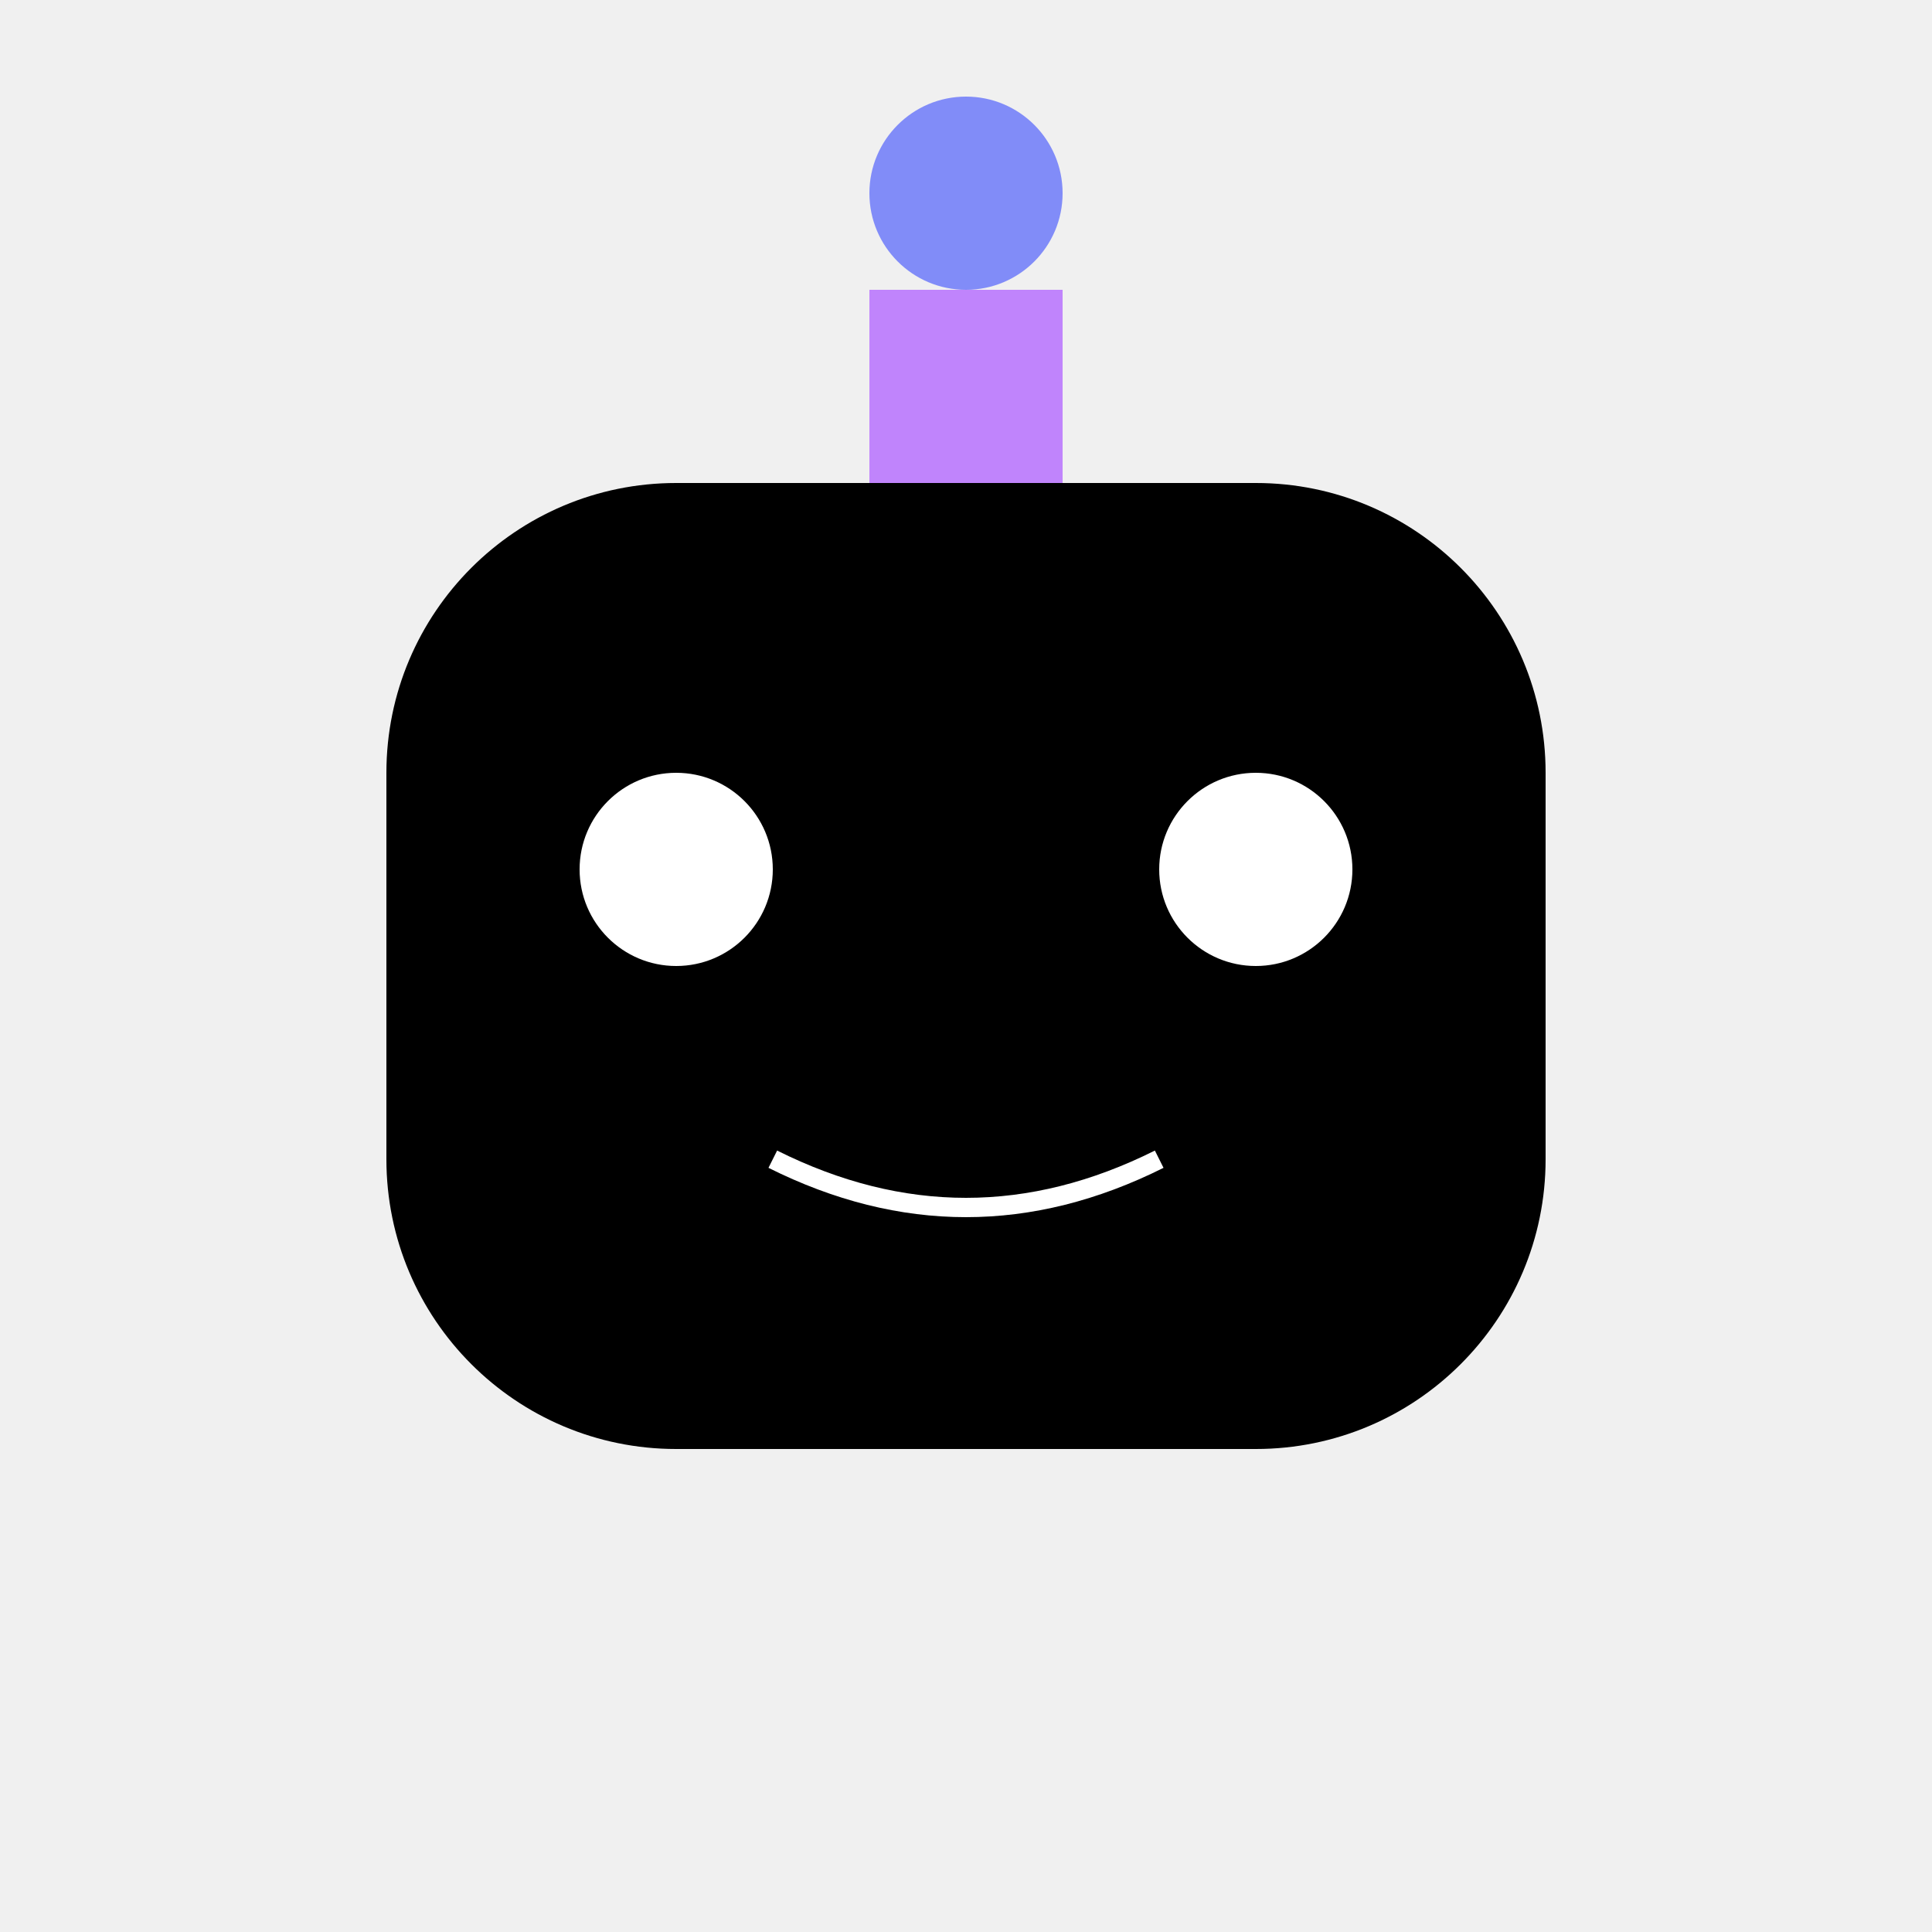
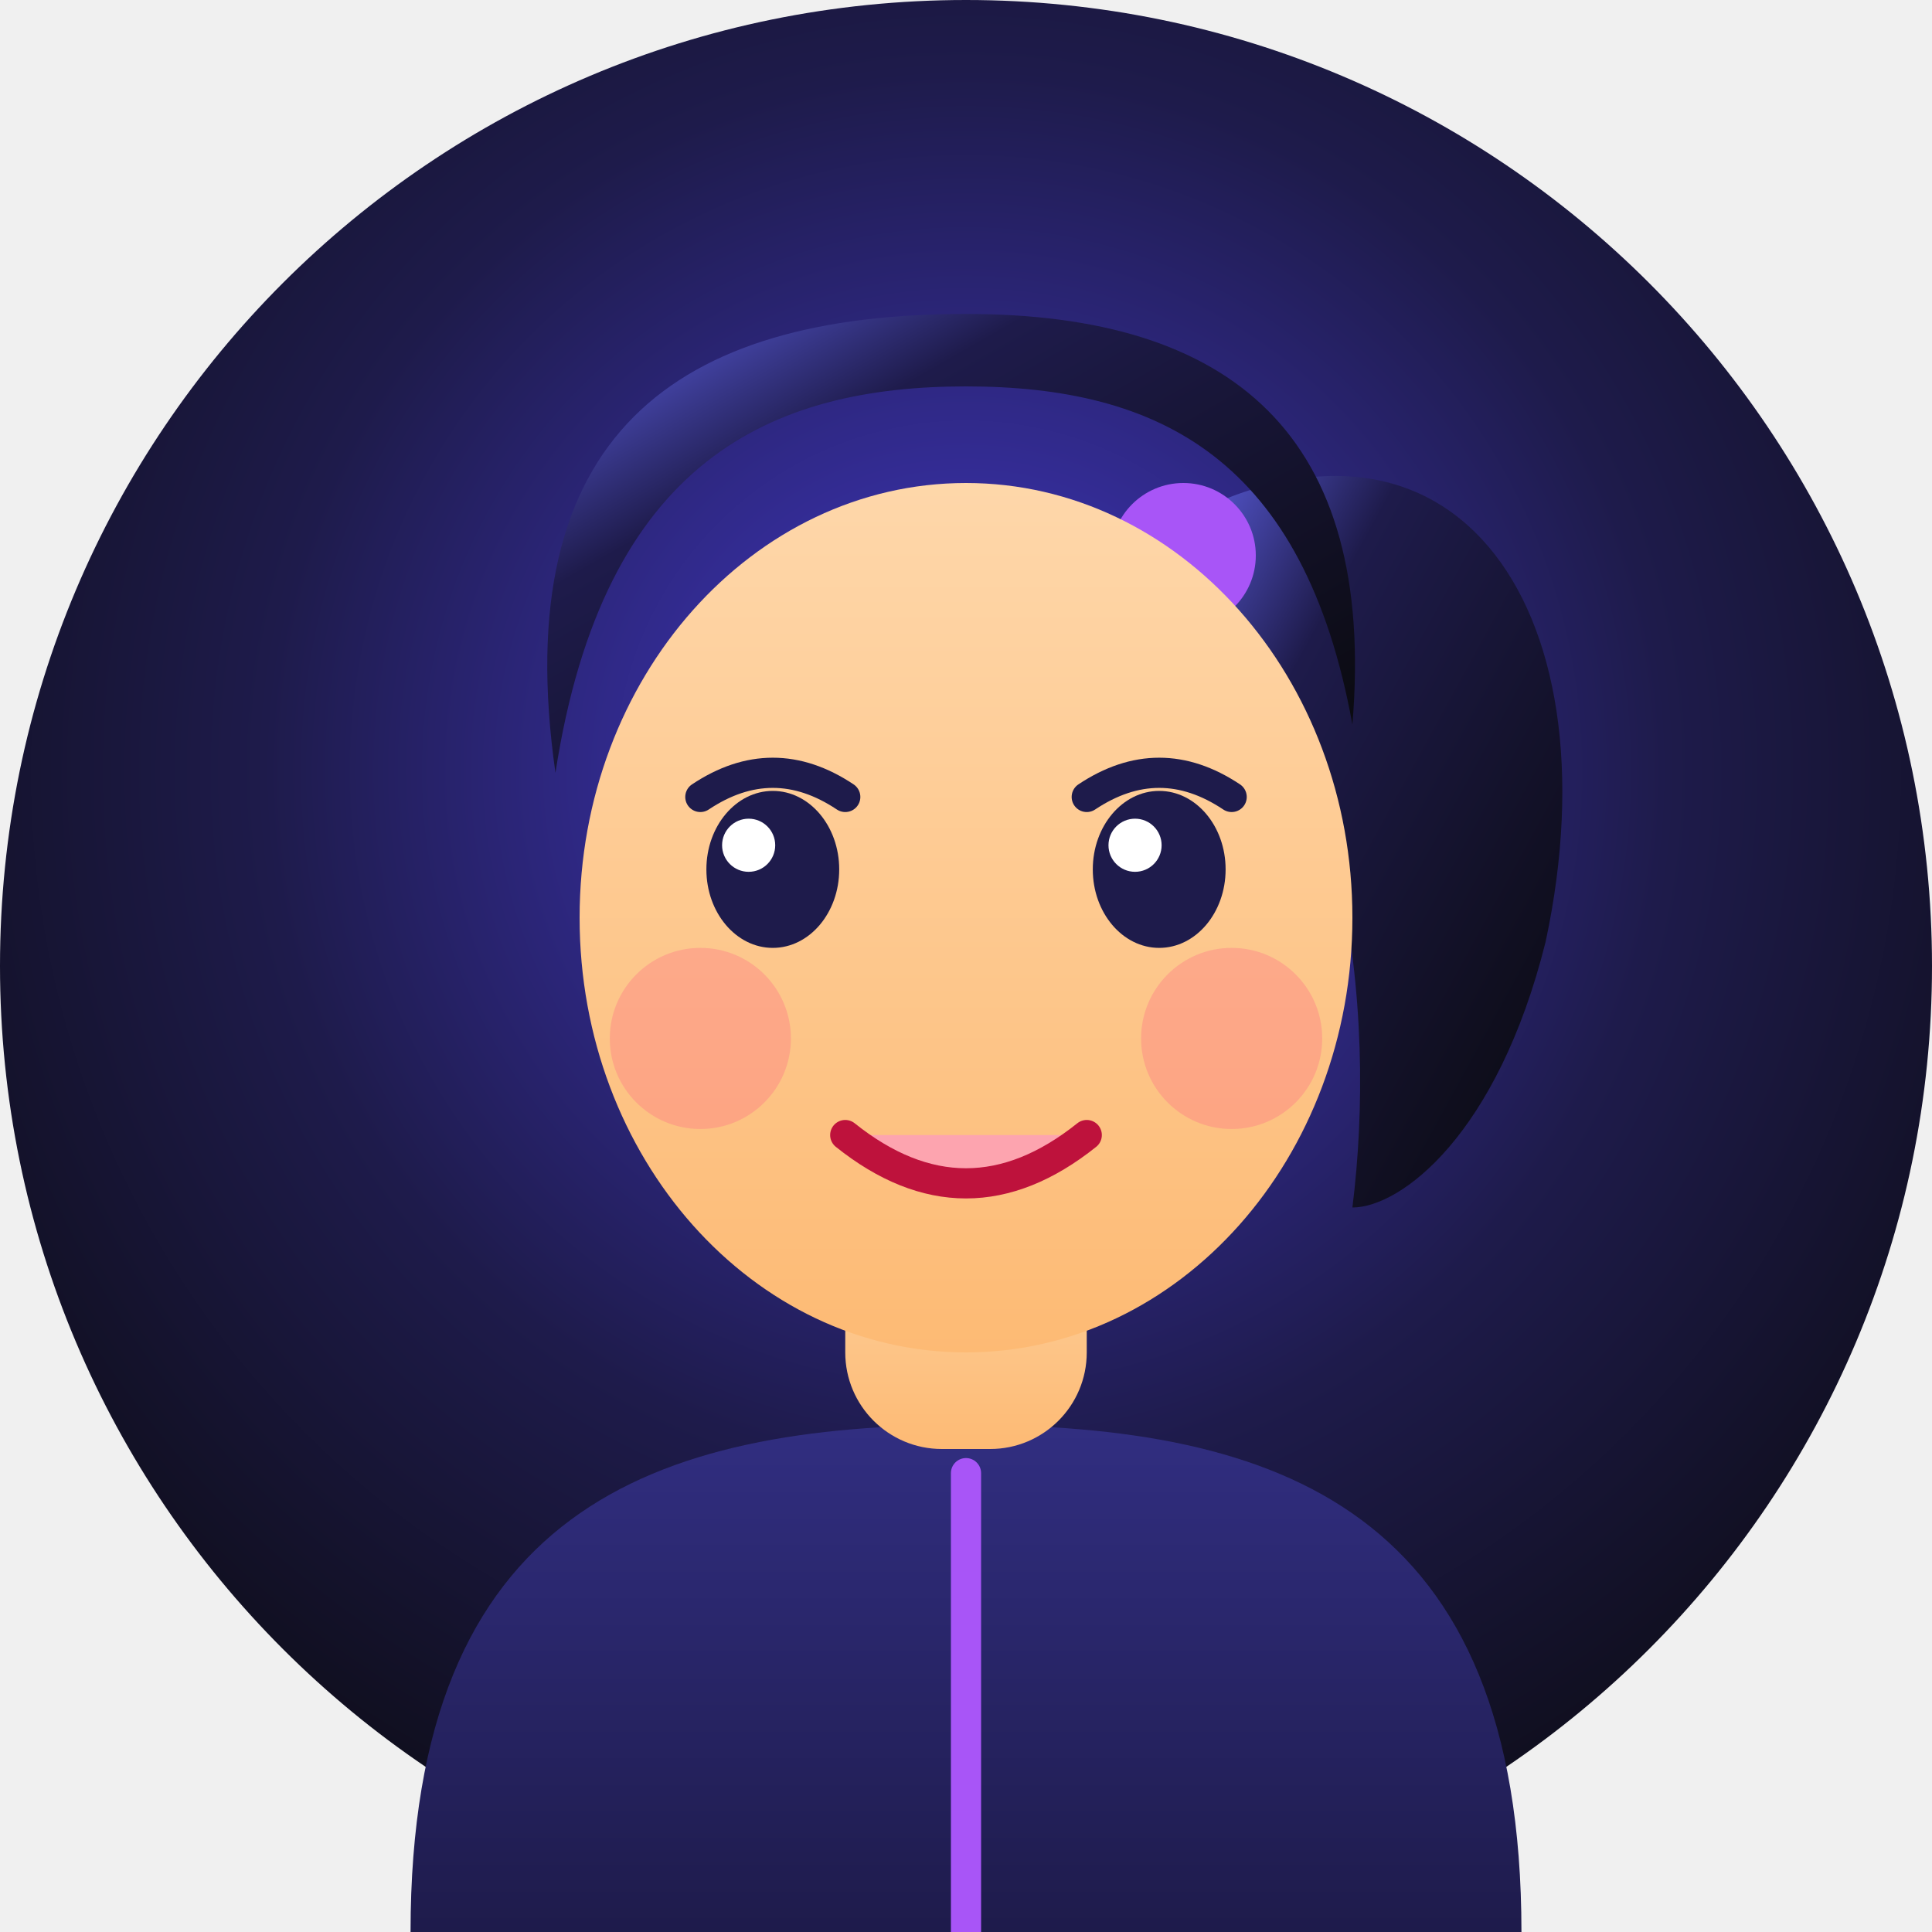
- <svg xmlns="http://www.w3.org/2000/svg" viewBox="0 0 100 100">
+ <svg xmlns="http://www.w3.org/2000/svg" viewBox="0 0 160 160" width="100%" height="100%">
  <defs>
-     <linearGradient id="aiStickerGrad" x1="0" y1="0" x2="1" y2="1">
-       <stop offset="0%" stopColor="#818CF8" />
-       <stop offset="100%" stopColor="#C084FC" />
+     <radialGradient id="bgGrad5" cx="50%" cy="40%" r="60%">
+       <stop offset="0%" stop-color="#4338CA" />
+       <stop offset="60%" stop-color="#1E1B4B" />
+       <stop offset="100%" stop-color="#0F0E1C" />
+     </radialGradient>
+     <linearGradient id="skinGrad5" x1="0%" y1="0%" x2="0%" y2="100%">
+       <stop offset="0%" stop-color="#FED7AA" />
+       <stop offset="100%" stop-color="#FDBA74" />
+     </linearGradient>
+     <linearGradient id="hairGrad5" x1="0%" y1="0%" x2="100%" y2="100%">
+       <stop offset="0%" stop-color="#6366F1" />
+       <stop offset="30%" stop-color="#1E1B4B" />
+       <stop offset="100%" stop-color="#09090B" />
+     </linearGradient>
+     <linearGradient id="clothGrad5" x1="0%" y1="0%" x2="0%" y2="100%">
+       <stop offset="0%" stop-color="#312E81" />
+       <stop offset="100%" stop-color="#1E1B4B" />
    </linearGradient>
  </defs>
-   <rect x="20" y="25" width="60" height="50" rx="15" fill="url(#aiStickerGrad)" />
-   <circle cx="35" cy="45" r="5" fill="white" />
-   <circle cx="65" cy="45" r="5" fill="white" />
-   <path d="M40 60 Q50 65 60 60" stroke="white" strokeWidth="4" fill="none" strokeLinecap="round" />
-   <rect x="45" y="15" width="10" height="10" fill="#C084FC" />
-   <circle cx="50" cy="10" r="5" fill="#818CF8" />
+   <circle cx="80" cy="80" r="80" fill="url(#bgGrad5)" />
+   <path d="M96 44 C120 30 134 50 128 78 C124 94 116 100 112 100 C114 84 112 60 96 44 Z" fill="url(#hairGrad5)" />
+   <circle cx="98" cy="46" r="6" fill="#A855F7" />
+   <path d="M34 160 C34 125 54 118 80 118 C106 118 126 125 126 160 Z" fill="url(#clothGrad5)" />
+   <path d="M80 122 L80 160" stroke="#A855F7" stroke-width="2.5" stroke-linecap="round" />
+   <rect x="70" y="96" width="20" height="24" rx="8" fill="url(#skinGrad5)" />
+   <ellipse cx="80" cy="76" rx="32" ry="36" fill="url(#skinGrad5)" />
+   <circle cx="58" cy="86" r="7.5" fill="#FB7185" opacity="0.35" />
+   <circle cx="102" cy="86" r="7.5" fill="#FB7185" opacity="0.35" />
+   <ellipse cx="64" cy="72" rx="5.5" ry="6.5" fill="#1E1B4B" />
+   <ellipse cx="96" cy="72" rx="5.5" ry="6.5" fill="#1E1B4B" />
+   <circle cx="62" cy="70" r="2.2" fill="#FFFFFF" />
+   <circle cx="94" cy="70" r="2.2" fill="#FFFFFF" />
+   <path d="M58 66 Q64 62 70 66" stroke="#1E1B4B" stroke-width="2.5" stroke-linecap="round" fill="none" />
+   <path d="M90 66 Q96 62 102 66" stroke="#1E1B4B" stroke-width="2.5" stroke-linecap="round" fill="none" />
+   <path d="M70 94 Q80 102 90 94" stroke="#BE123C" stroke-width="2.5" stroke-linecap="round" fill="#FDA4AF" />
+   <path d="M46 64 C42 36 56 26 80 26 C102 26 114 36 112 60 C108 38 96 32 80 32 C64 32 50 38 46 64 Z" fill="url(#hairGrad5)" />
</svg>
